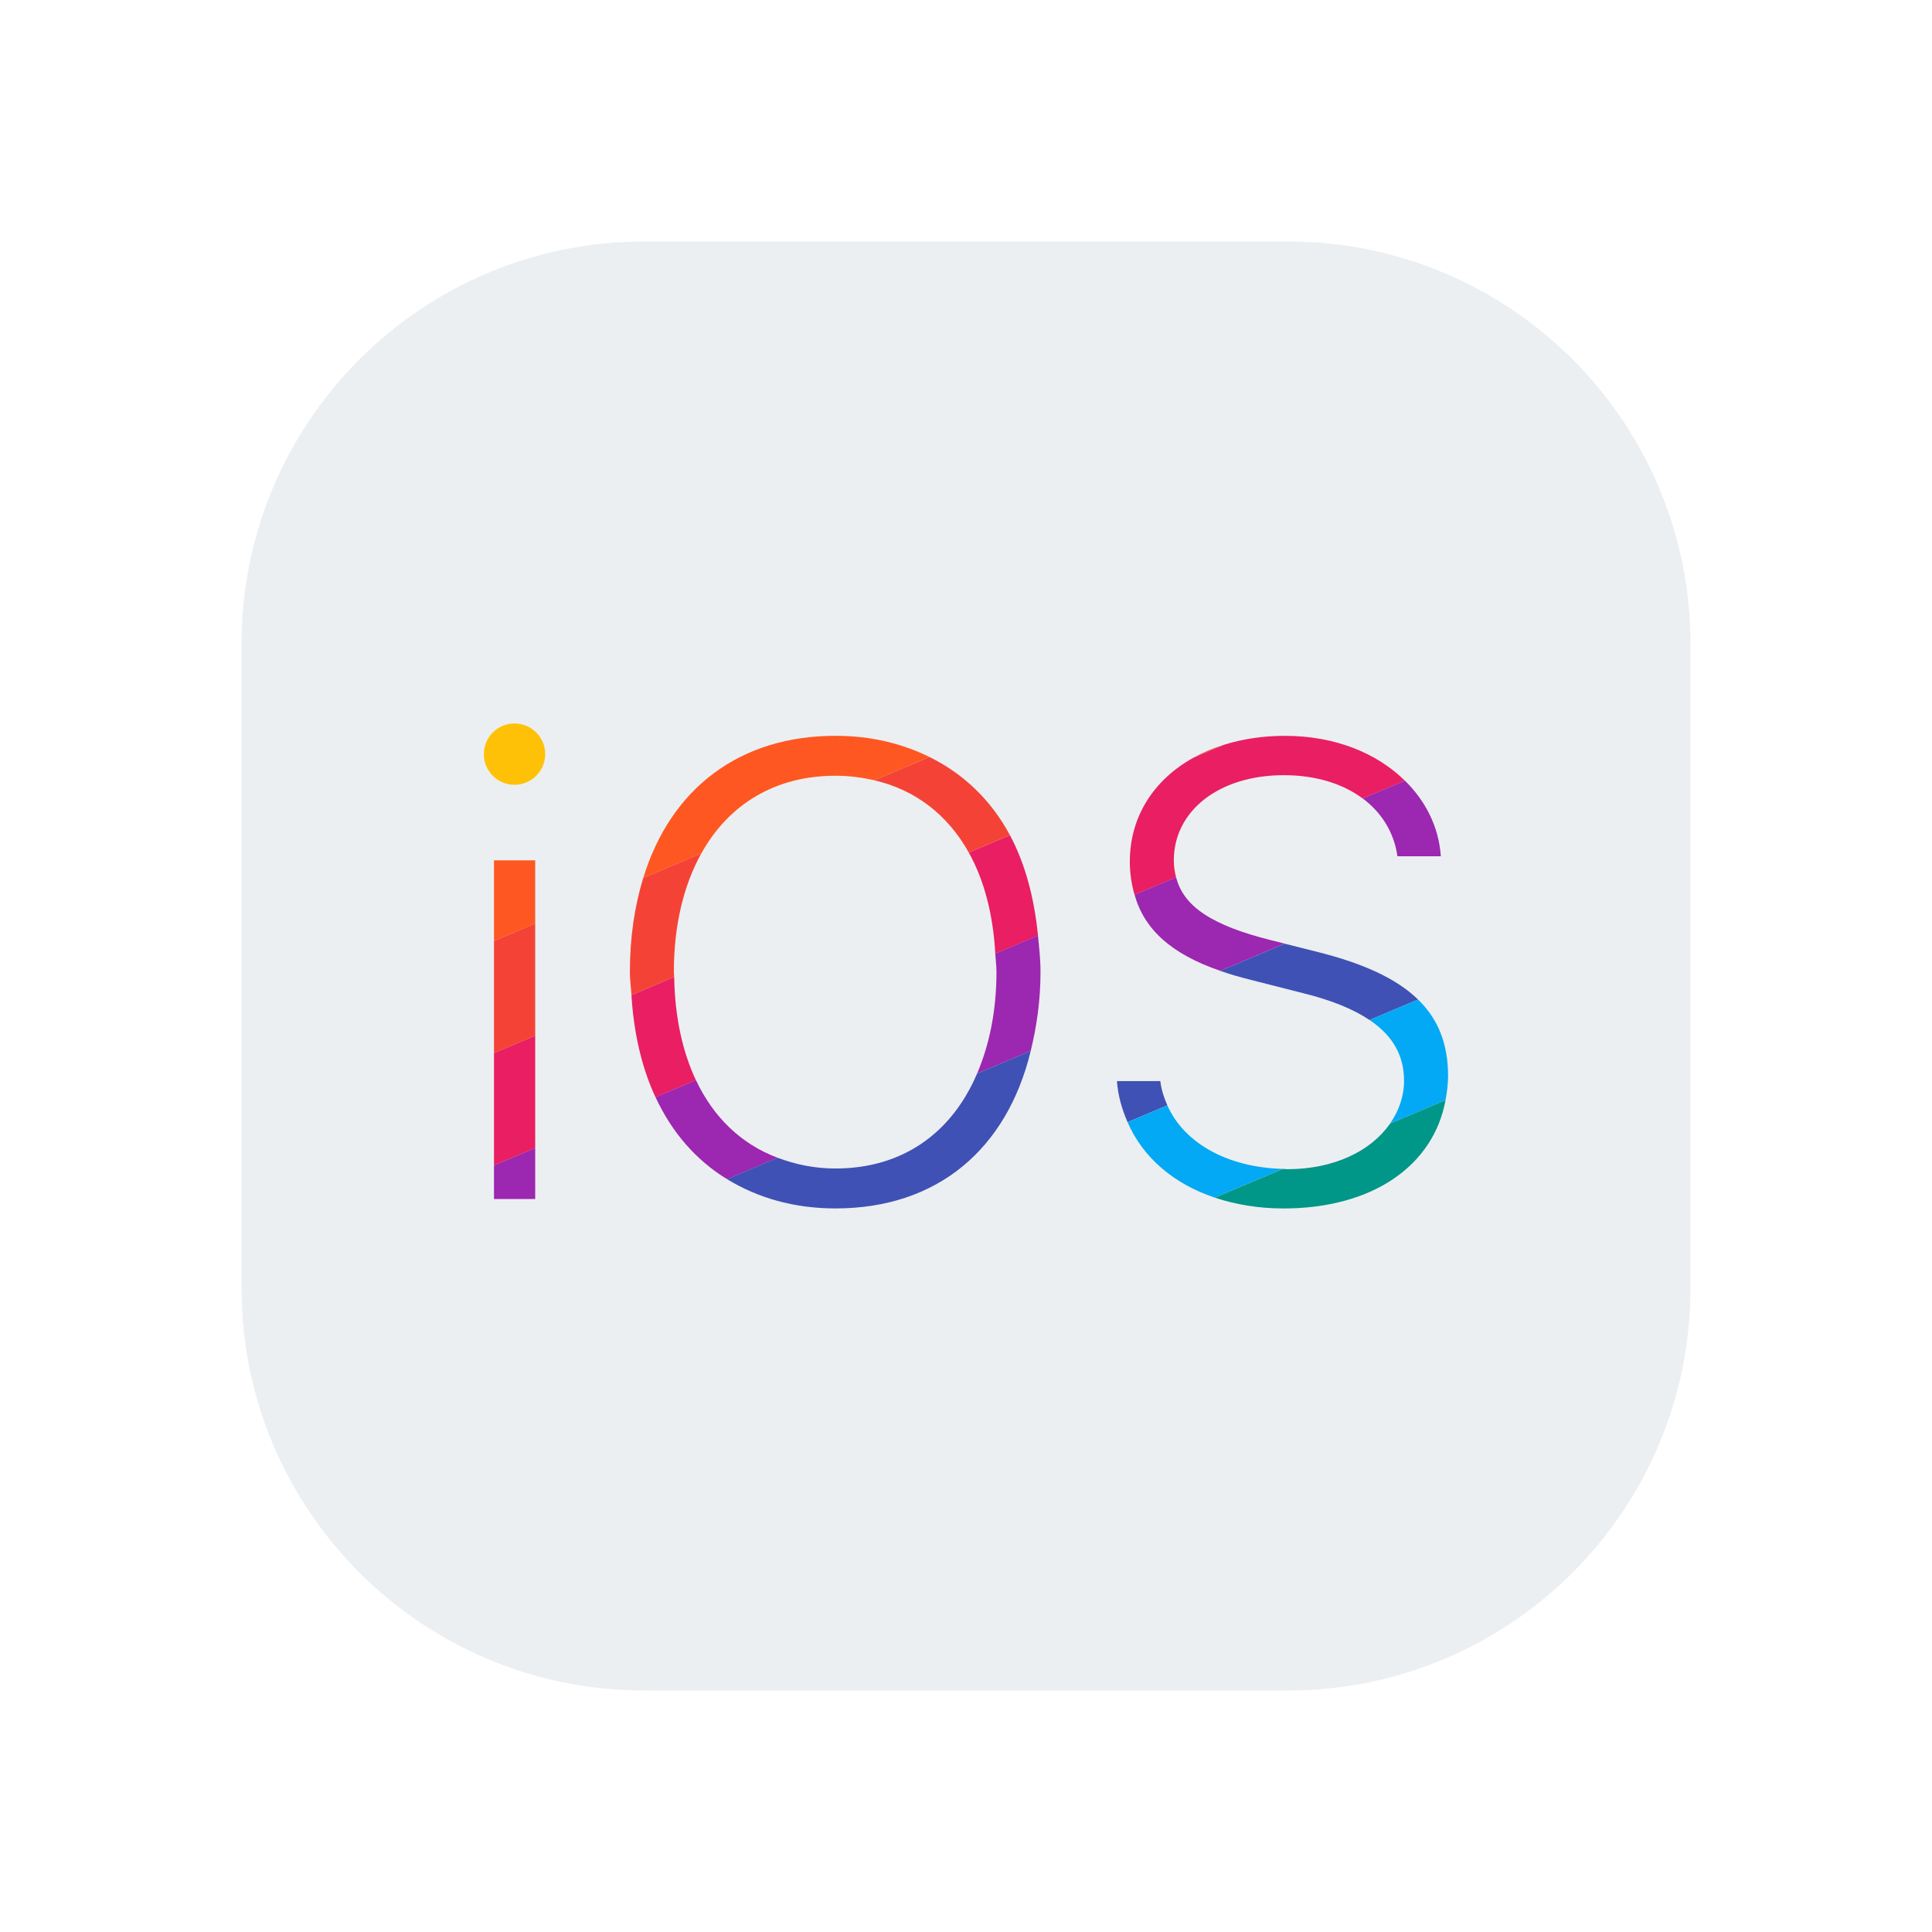
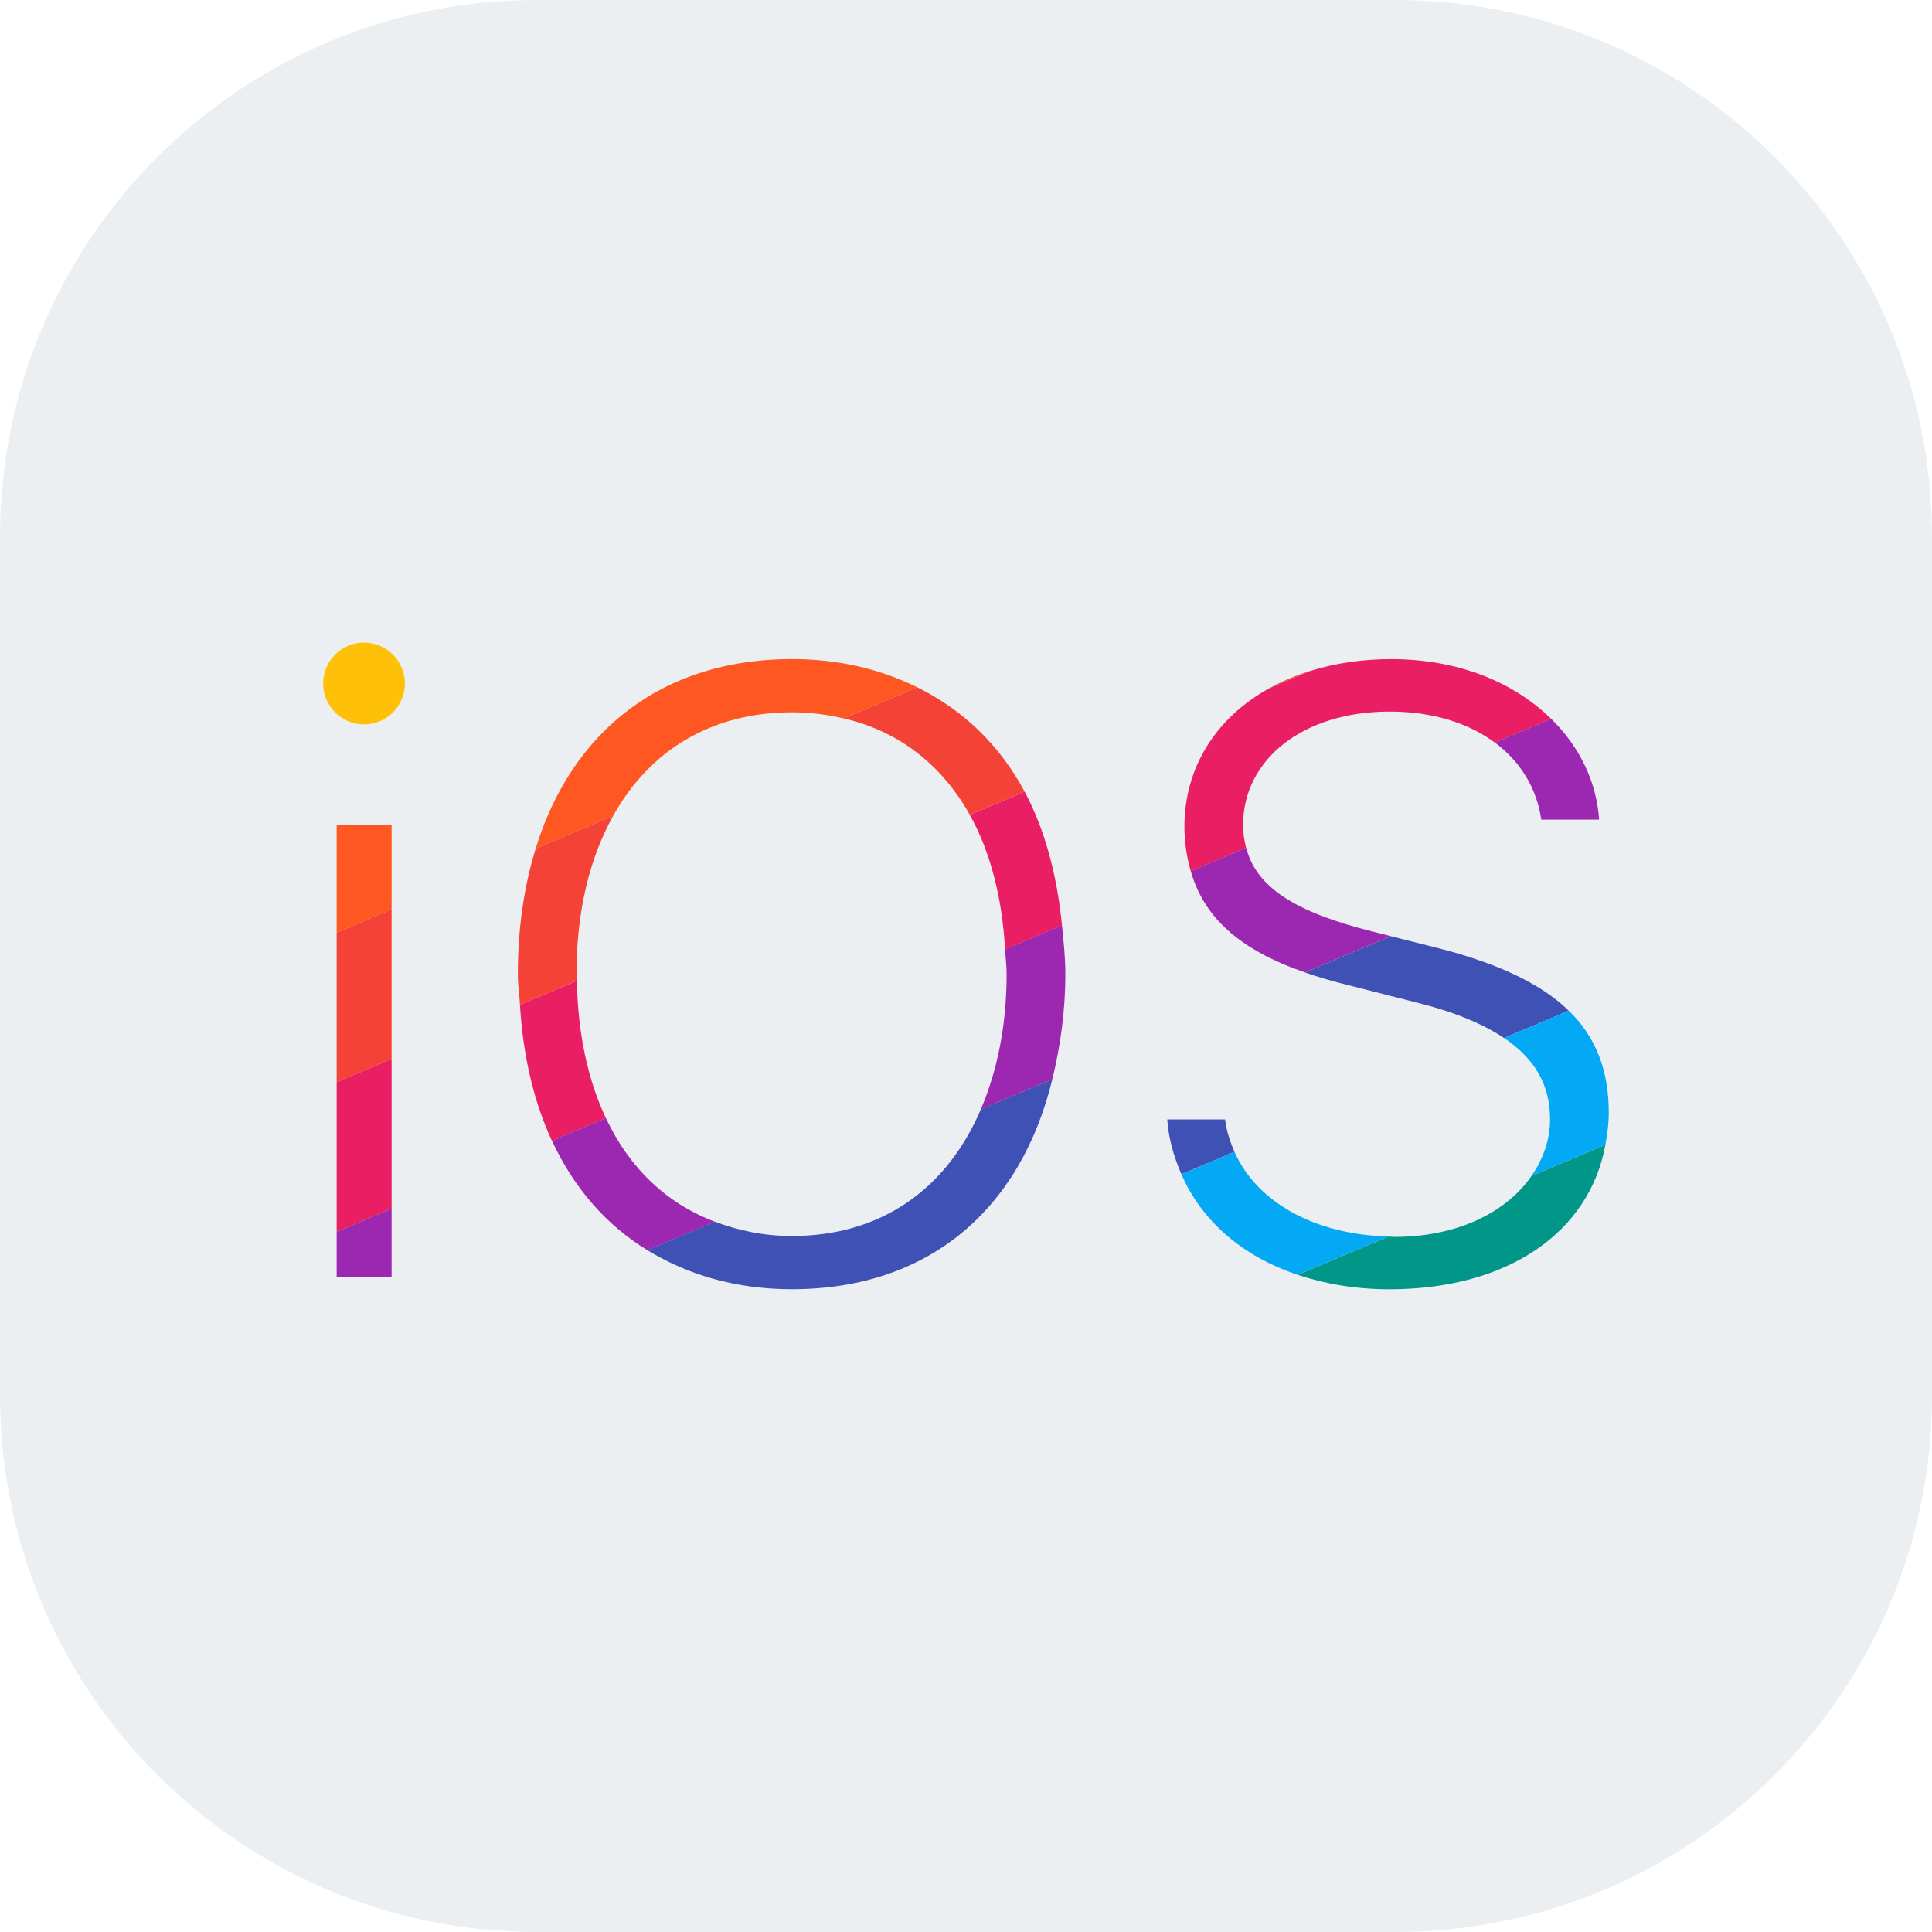
- <svg xmlns="http://www.w3.org/2000/svg" version="1.1" x="0px" y="0px" viewBox="0 0 48 48" style="enable-background:new 0 0 48 48;" xml:space="preserve">
-   <path style="fill:#ECEFF1;" d="M16,42h16c5.523,0,10-4.477,10-10V16c0-5.523-4.477-10-10-10H16C10.477,6,6,10.477,6,16v16  C6,37.523,10.477,42,16,42z" />
-   <circle style="fill:#FFC107;" cx="12.783" cy="18.736" r="0.762" />
-   <g>
-     <path style="fill:#FF5722;" d="M15.982,21.81l1.444-0.61c0.68-1.22,1.835-1.927,3.332-1.927c0.34,0,0.659,0.043,0.962,0.113   l1.372-0.579c-0.676-0.333-1.451-0.526-2.334-0.526C18.368,18.281,16.663,19.594,15.982,21.81z" />
-     <polygon style="fill:#FF5722;" points="13.297,22.944 13.297,21.375 12.273,21.375 12.273,23.377  " />
+ <svg xmlns="http://www.w3.org/2000/svg" version="1.1" x="0px" y="0px" viewBox="0 0 128 128" xml:space="preserve" id="svg489" width="128" height="128">
+   <defs id="defs493" />
+   <g id="g524" transform="matrix(3.555556,0,0,3.555556,-21.33333,-21.33333)">
+     <path style="fill:#eceff1" d="m 16,42 h 16 c 5.523,0 10,-4.477 10,-10 V 16 C 42,10.477 37.523,6 32,6 H 16 C 10.477,6 6,10.477 6,16 v 16 c 0,5.523 4.477,10 10,10 z" id="path431" />
+     <circle style="fill:#ffc107" cx="12.783" cy="18.736" r="0.762" id="circle433" />
+     <g id="g439">
+       <path style="fill:#ff5722" d="m 15.982,21.81 1.444,-0.61 c 0.68,-1.22 1.835,-1.927 3.332,-1.927 0.34,0 0.659,0.043 0.962,0.113 l 1.372,-0.579 c -0.676,-0.333 -1.451,-0.526 -2.334,-0.526 -2.39,0 -4.095,1.313 -4.776,3.529 z" id="path435" />
+       <polygon style="fill:#ff5722" points="13.297,21.375 12.273,21.375 12.273,23.377 13.297,22.944 " id="polygon437" />
+     </g>
+     <g id="g449">
+       <polygon style="fill:#f44336" points="13.297,22.944 12.273,23.377 12.273,26.165 13.297,25.733 " id="polygon441" />
+       <path style="fill:#f44336" d="m 16.742,24.148 c 0,-1.169 0.246,-2.163 0.684,-2.948 l -1.444,0.61 c -0.214,0.696 -0.333,1.476 -0.333,2.338 0,0.201 0.028,0.382 0.04,0.574 l 1.062,-0.449 C 16.75,24.23 16.742,24.192 16.742,24.148 Z" id="path443" />
+       <path style="fill:#f44336" d="m 30.421,18.5 c -0.279,0.086 -0.537,0.195 -0.774,0.327 z" id="path445" />
+       <path style="fill:#f44336" d="m 23.092,18.807 -1.372,0.579 c 1.027,0.237 1.828,0.863 2.35,1.796 l 1.022,-0.432 c -0.468,-0.872 -1.151,-1.524 -2,-1.943 z" id="path447" />
+     </g>
+     <g id="g459">
+       <polygon style="fill:#e91e63" points="13.297,25.733 12.273,26.165 12.273,28.953 13.297,28.521 " id="polygon451" />
+       <path style="fill:#e91e63" d="m 30.421,18.5 -0.774,0.327 c -0.983,0.547 -1.577,1.464 -1.577,2.58 0,0.302 0.046,0.571 0.117,0.825 l 1.032,-0.436 c -0.034,-0.132 -0.056,-0.27 -0.056,-0.42 0,-1.227 1.117,-2.117 2.734,-2.117 0.796,0 1.467,0.213 1.958,0.579 l 1.048,-0.443 C 34.209,18.711 33.168,18.282 31.929,18.282 31.381,18.281 30.876,18.36 30.421,18.5 Z" id="path453" />
+       <path style="fill:#e91e63" d="m 16.75,24.274 -1.062,0.449 c 0.059,0.959 0.26,1.811 0.597,2.536 l 1.004,-0.424 C 16.954,26.121 16.766,25.26 16.75,24.274 Z" id="path455" />
+       <path style="fill:#e91e63" d="m 25.092,20.751 -1.022,0.432 c 0.381,0.682 0.603,1.532 0.658,2.51 l 1.061,-0.448 c -0.094,-0.948 -0.322,-1.793 -0.697,-2.494 z" id="path457" />
+     </g>
+     <g id="g471">
+       <path style="fill:#9c27b0" d="m 25.609,26.108 c 0.146,-0.602 0.242,-1.247 0.242,-1.96 0,-0.316 -0.033,-0.609 -0.063,-0.904 l -1.061,0.448 c 0.009,0.153 0.03,0.296 0.03,0.456 0,0.968 -0.177,1.809 -0.481,2.523 z" id="path461" />
+       <path style="fill:#9c27b0" d="m 17.29,26.834 -1.004,0.424 c 0.408,0.879 1.008,1.568 1.777,2.038 l 1.258,-0.531 C 18.42,28.427 17.727,27.764 17.29,26.834 Z" id="path463" />
+       <polygon style="fill:#9c27b0" points="12.273,28.953 12.273,29.789 13.297,29.789 13.297,28.521 " id="polygon465" />
+       <path style="fill:#9c27b0" d="m 29.22,21.795 -1.032,0.436 c 0.245,0.866 0.915,1.471 2.129,1.889 l 1.6,-0.676 -0.338,-0.085 C 30.122,22.995 29.406,22.527 29.22,21.795 Z" id="path467" />
+       <path style="fill:#9c27b0" d="m 34.719,21.273 h 1.078 C 35.747,20.542 35.418,19.9 34.904,19.394 l -1.048,0.443 c 0.472,0.352 0.779,0.847 0.863,1.436 z" id="path469" />
+     </g>
+     <g id="g479">
+       <path style="fill:#3f51b5" d="m 25.609,26.108 -1.333,0.563 c -0.629,1.476 -1.85,2.36 -3.519,2.36 -0.528,0 -1.001,-0.103 -1.437,-0.267 l -1.258,0.531 c 0.752,0.459 1.648,0.728 2.695,0.728 2.543,0 4.262,-1.482 4.852,-3.915 z" id="path473" />
+       <path style="fill:#3f51b5" d="M 28.828,26.859 H 27.75 c 0.026,0.368 0.127,0.705 0.264,1.021 l 0.989,-0.418 c -0.084,-0.189 -0.15,-0.388 -0.175,-0.603 z" id="path475" />
+       <path style="fill:#3f51b5" d="m 32.695,23.641 -0.779,-0.196 -1.6,0.676 c 0.234,0.081 0.487,0.156 0.762,0.224 l 1.289,0.328 c 0.714,0.176 1.257,0.399 1.659,0.669 l 1.205,-0.509 c -0.528,-0.515 -1.353,-0.899 -2.536,-1.192 z" id="path477" />
+     </g>
+     <g id="g485">
+       <path style="fill:#03a9f4" d="m 29.003,27.463 -0.989,0.418 c 0.377,0.87 1.139,1.531 2.166,1.873 l 1.692,-0.714 c -1.379,-0.033 -2.457,-0.644 -2.869,-1.577 z" id="path481" />
+       <path style="fill:#03a9f4" d="m 35.914,27.333 c 0.035,-0.193 0.063,-0.39 0.063,-0.598 0,-0.784 -0.234,-1.404 -0.745,-1.902 l -1.205,0.509 c 0.579,0.39 0.856,0.883 0.856,1.51 0,0.393 -0.131,0.75 -0.348,1.063 z" id="path483" />
+     </g>
+     <path style="fill:#009688" d="m 35.914,27.333 -1.379,0.583 c -0.472,0.682 -1.394,1.132 -2.55,1.132 -0.039,0 -0.074,-0.006 -0.112,-0.007 l -1.692,0.714 c 0.514,0.171 1.086,0.269 1.71,0.269 2.207,-0.001 3.724,-1.06 4.023,-2.691 z" id="path487" />
  </g>
-   <g>
-     <polygon style="fill:#F44336;" points="13.297,25.733 13.297,22.944 12.273,23.377 12.273,26.165  " />
-     <path style="fill:#F44336;" d="M16.742,24.148c0-1.169,0.246-2.163,0.684-2.948l-1.444,0.61c-0.214,0.696-0.333,1.476-0.333,2.338   c0,0.201,0.028,0.382,0.04,0.574l1.062-0.449C16.75,24.23,16.742,24.192,16.742,24.148z" />
-     <path style="fill:#F44336;" d="M30.421,18.5c-0.279,0.086-0.537,0.195-0.774,0.327L30.421,18.5z" />
-     <path style="fill:#F44336;" d="M23.092,18.807l-1.372,0.579c1.027,0.237,1.828,0.863,2.35,1.796l1.022-0.432   C24.624,19.878,23.941,19.226,23.092,18.807z" />
-   </g>
-   <g>
-     <polygon style="fill:#E91E63;" points="13.297,28.521 13.297,25.733 12.273,26.165 12.273,28.953  " />
-     <path style="fill:#E91E63;" d="M30.421,18.5l-0.774,0.327c-0.983,0.547-1.577,1.464-1.577,2.58c0,0.302,0.046,0.571,0.117,0.825   l1.032-0.436c-0.034-0.132-0.056-0.27-0.056-0.42c0-1.227,1.117-2.117,2.734-2.117c0.796,0,1.467,0.213,1.958,0.579l1.048-0.443   c-0.694-0.684-1.735-1.113-2.974-1.113C31.381,18.281,30.876,18.36,30.421,18.5z" />
-     <path style="fill:#E91E63;" d="M16.75,24.274l-1.062,0.449c0.059,0.959,0.26,1.811,0.597,2.536l1.004-0.424   C16.954,26.121,16.766,25.26,16.75,24.274z" />
-     <path style="fill:#E91E63;" d="M25.092,20.751l-1.022,0.432c0.381,0.682,0.603,1.532,0.658,2.51l1.061-0.448   C25.695,22.297,25.467,21.452,25.092,20.751z" />
-   </g>
-   <g>
-     <path style="fill:#9C27B0;" d="M25.609,26.108c0.146-0.602,0.242-1.247,0.242-1.96c0-0.316-0.033-0.609-0.063-0.904l-1.061,0.448   c0.009,0.153,0.03,0.296,0.03,0.456c0,0.968-0.177,1.809-0.481,2.523L25.609,26.108z" />
-     <path style="fill:#9C27B0;" d="M17.29,26.834l-1.004,0.424c0.408,0.879,1.008,1.568,1.777,2.038l1.258-0.531   C18.42,28.427,17.727,27.764,17.29,26.834z" />
-     <polygon style="fill:#9C27B0;" points="13.297,28.521 12.273,28.953 12.273,29.789 13.297,29.789  " />
-     <path style="fill:#9C27B0;" d="M29.22,21.795l-1.032,0.436c0.245,0.866,0.915,1.471,2.129,1.889l1.6-0.676l-0.338-0.085   C30.122,22.995,29.406,22.527,29.22,21.795z" />
-     <path style="fill:#9C27B0;" d="M34.719,21.273h1.078c-0.05-0.731-0.379-1.373-0.893-1.879l-1.048,0.443   C34.328,20.189,34.635,20.684,34.719,21.273z" />
-   </g>
-   <g>
-     <path style="fill:#3F51B5;" d="M25.609,26.108l-1.333,0.563c-0.629,1.476-1.85,2.36-3.519,2.36c-0.528,0-1.001-0.103-1.437-0.267   l-1.258,0.531c0.752,0.459,1.648,0.728,2.695,0.728C23.3,30.023,25.019,28.541,25.609,26.108z" />
-     <path style="fill:#3F51B5;" d="M28.828,26.859H27.75c0.026,0.368,0.127,0.705,0.264,1.021l0.989-0.418   C28.919,27.273,28.853,27.074,28.828,26.859z" />
-     <path style="fill:#3F51B5;" d="M32.695,23.641l-0.779-0.196l-1.6,0.676c0.234,0.081,0.487,0.156,0.762,0.224l1.289,0.328   c0.714,0.176,1.257,0.399,1.659,0.669l1.205-0.509C34.703,24.318,33.878,23.934,32.695,23.641z" />
-   </g>
-   <g>
-     <path style="fill:#03A9F4;" d="M29.003,27.463l-0.989,0.418c0.377,0.87,1.139,1.531,2.166,1.873l1.692-0.714   C30.493,29.007,29.415,28.396,29.003,27.463z" />
-     <path style="fill:#03A9F4;" d="M35.914,27.333c0.035-0.193,0.063-0.39,0.063-0.598c0-0.784-0.234-1.404-0.745-1.902l-1.205,0.509   c0.579,0.39,0.856,0.883,0.856,1.51c0,0.393-0.131,0.75-0.348,1.063L35.914,27.333z" />
-   </g>
-   <path style="fill:#009688;" d="M35.914,27.333l-1.379,0.583c-0.472,0.682-1.394,1.132-2.55,1.132c-0.039,0-0.074-0.006-0.112-0.007  l-1.692,0.714c0.514,0.171,1.086,0.269,1.71,0.269C34.098,30.023,35.615,28.964,35.914,27.333z" />
</svg>
